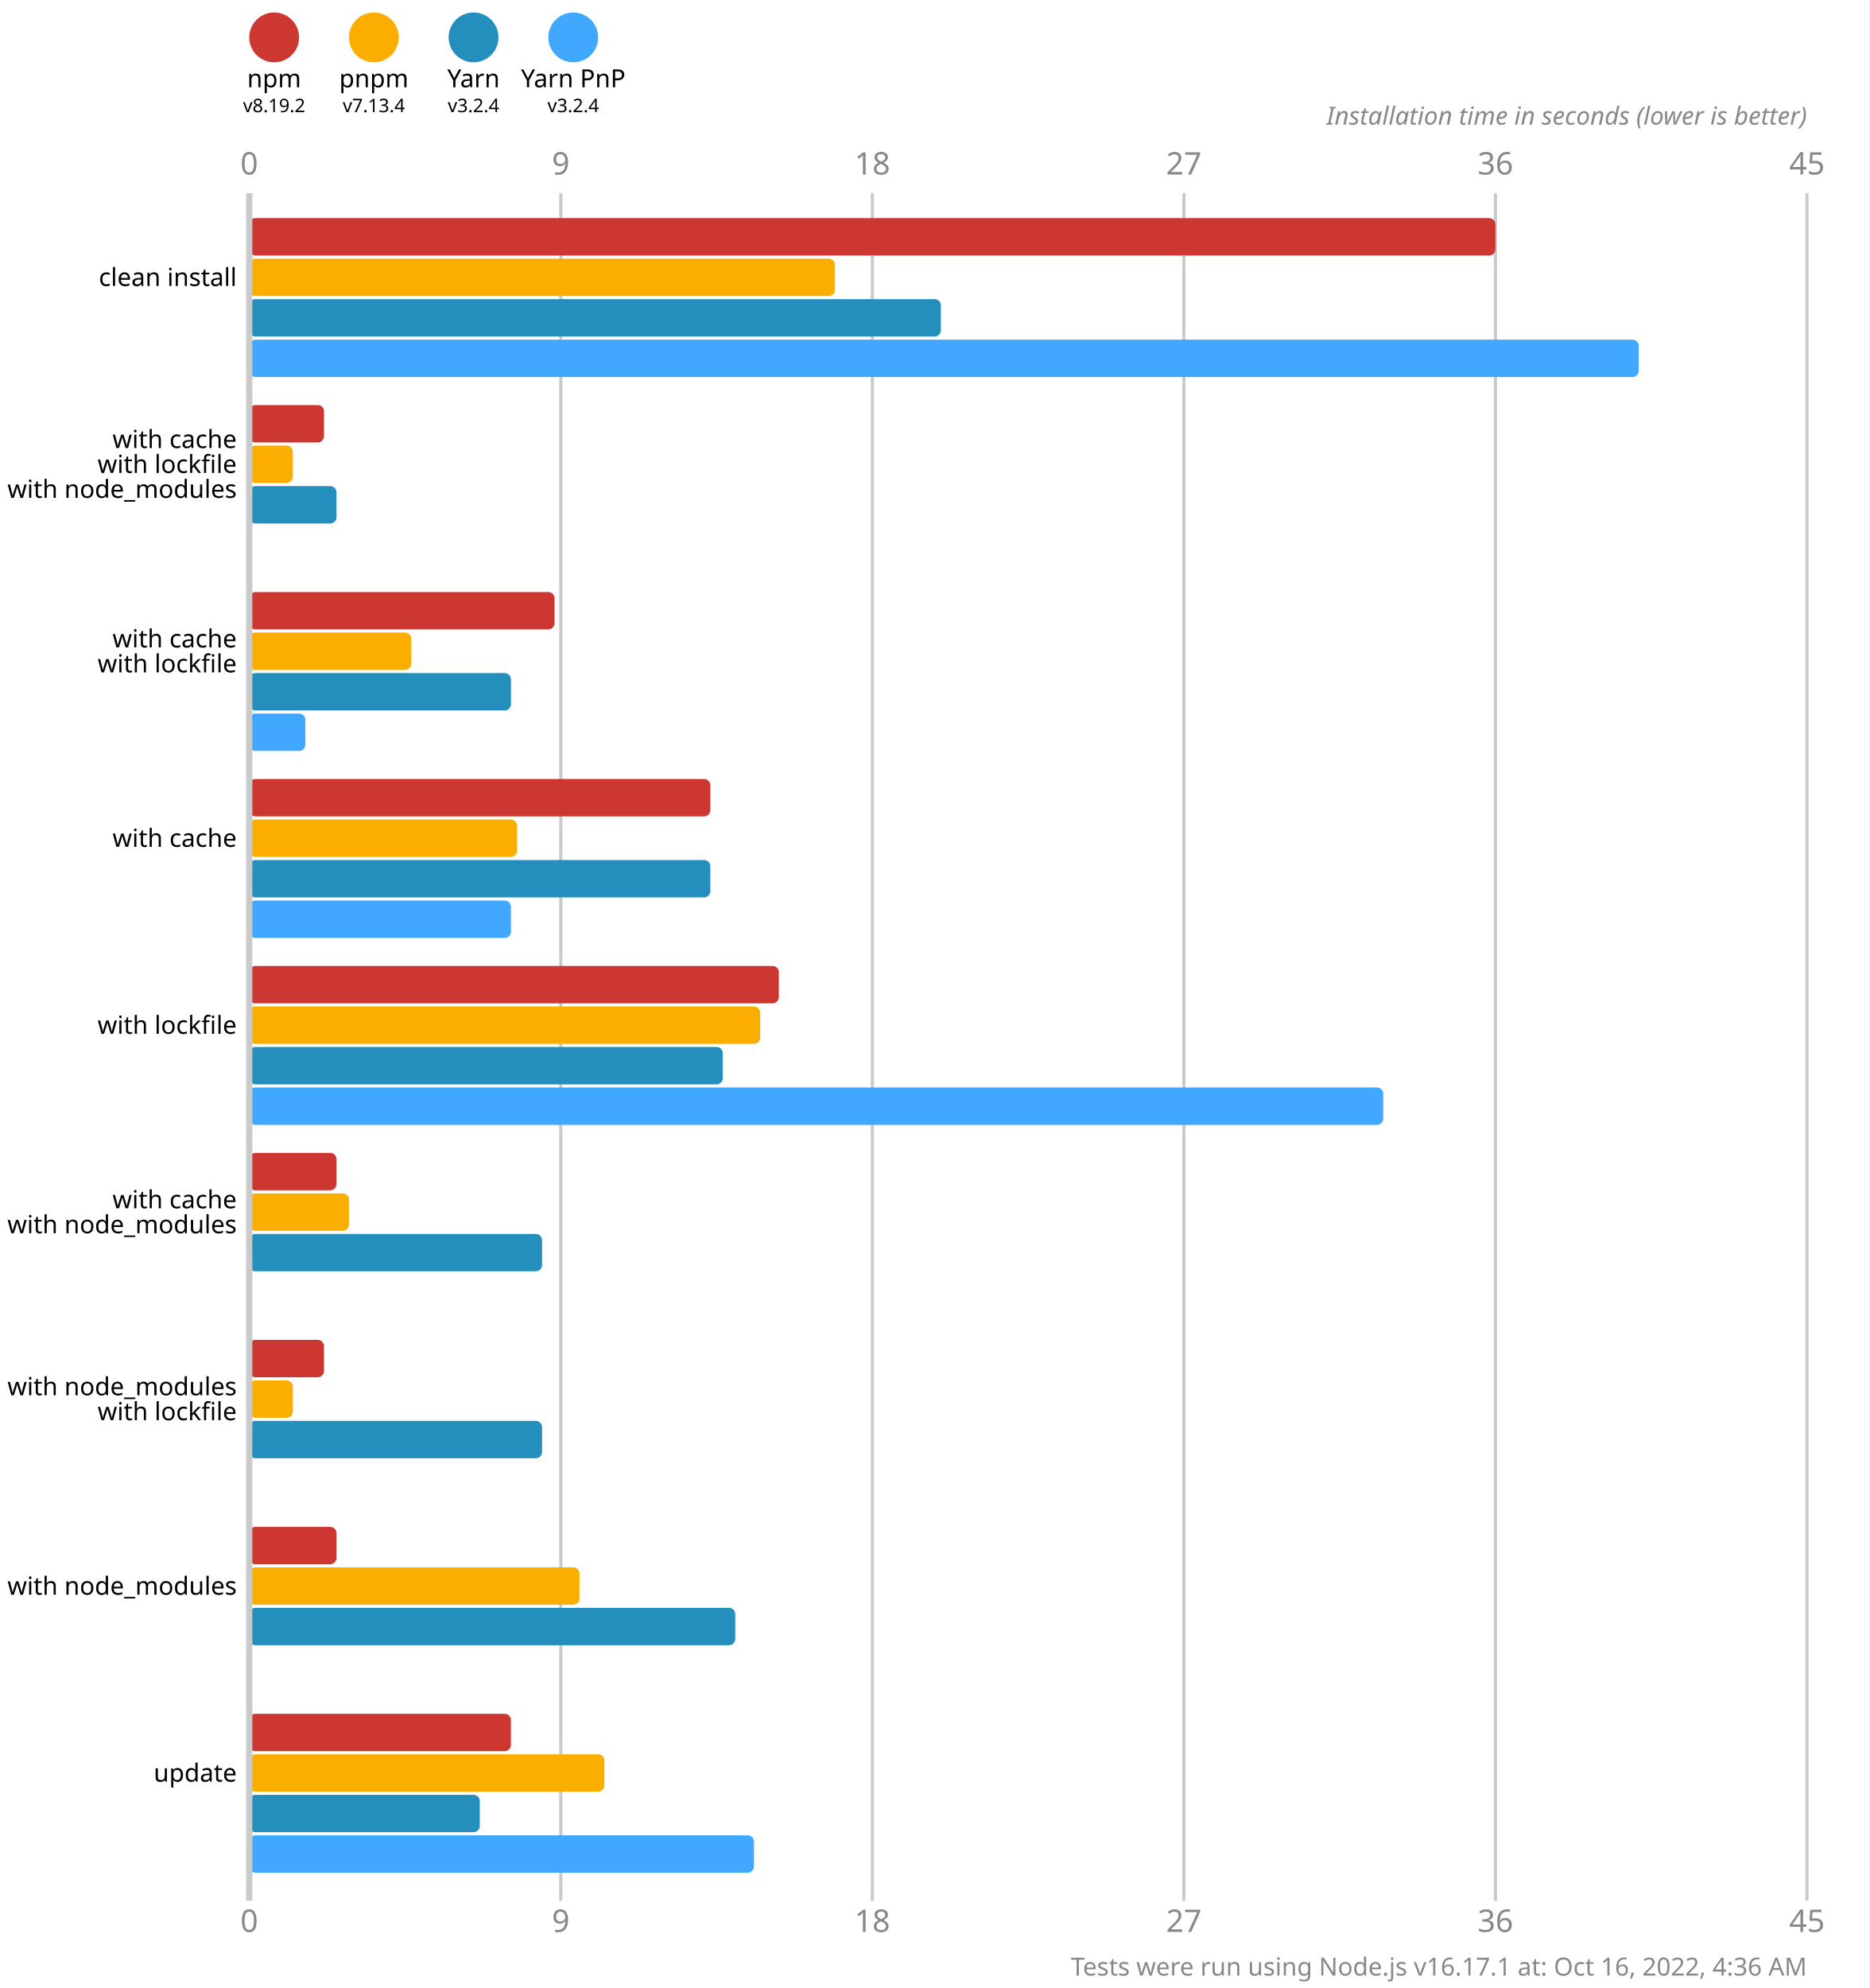
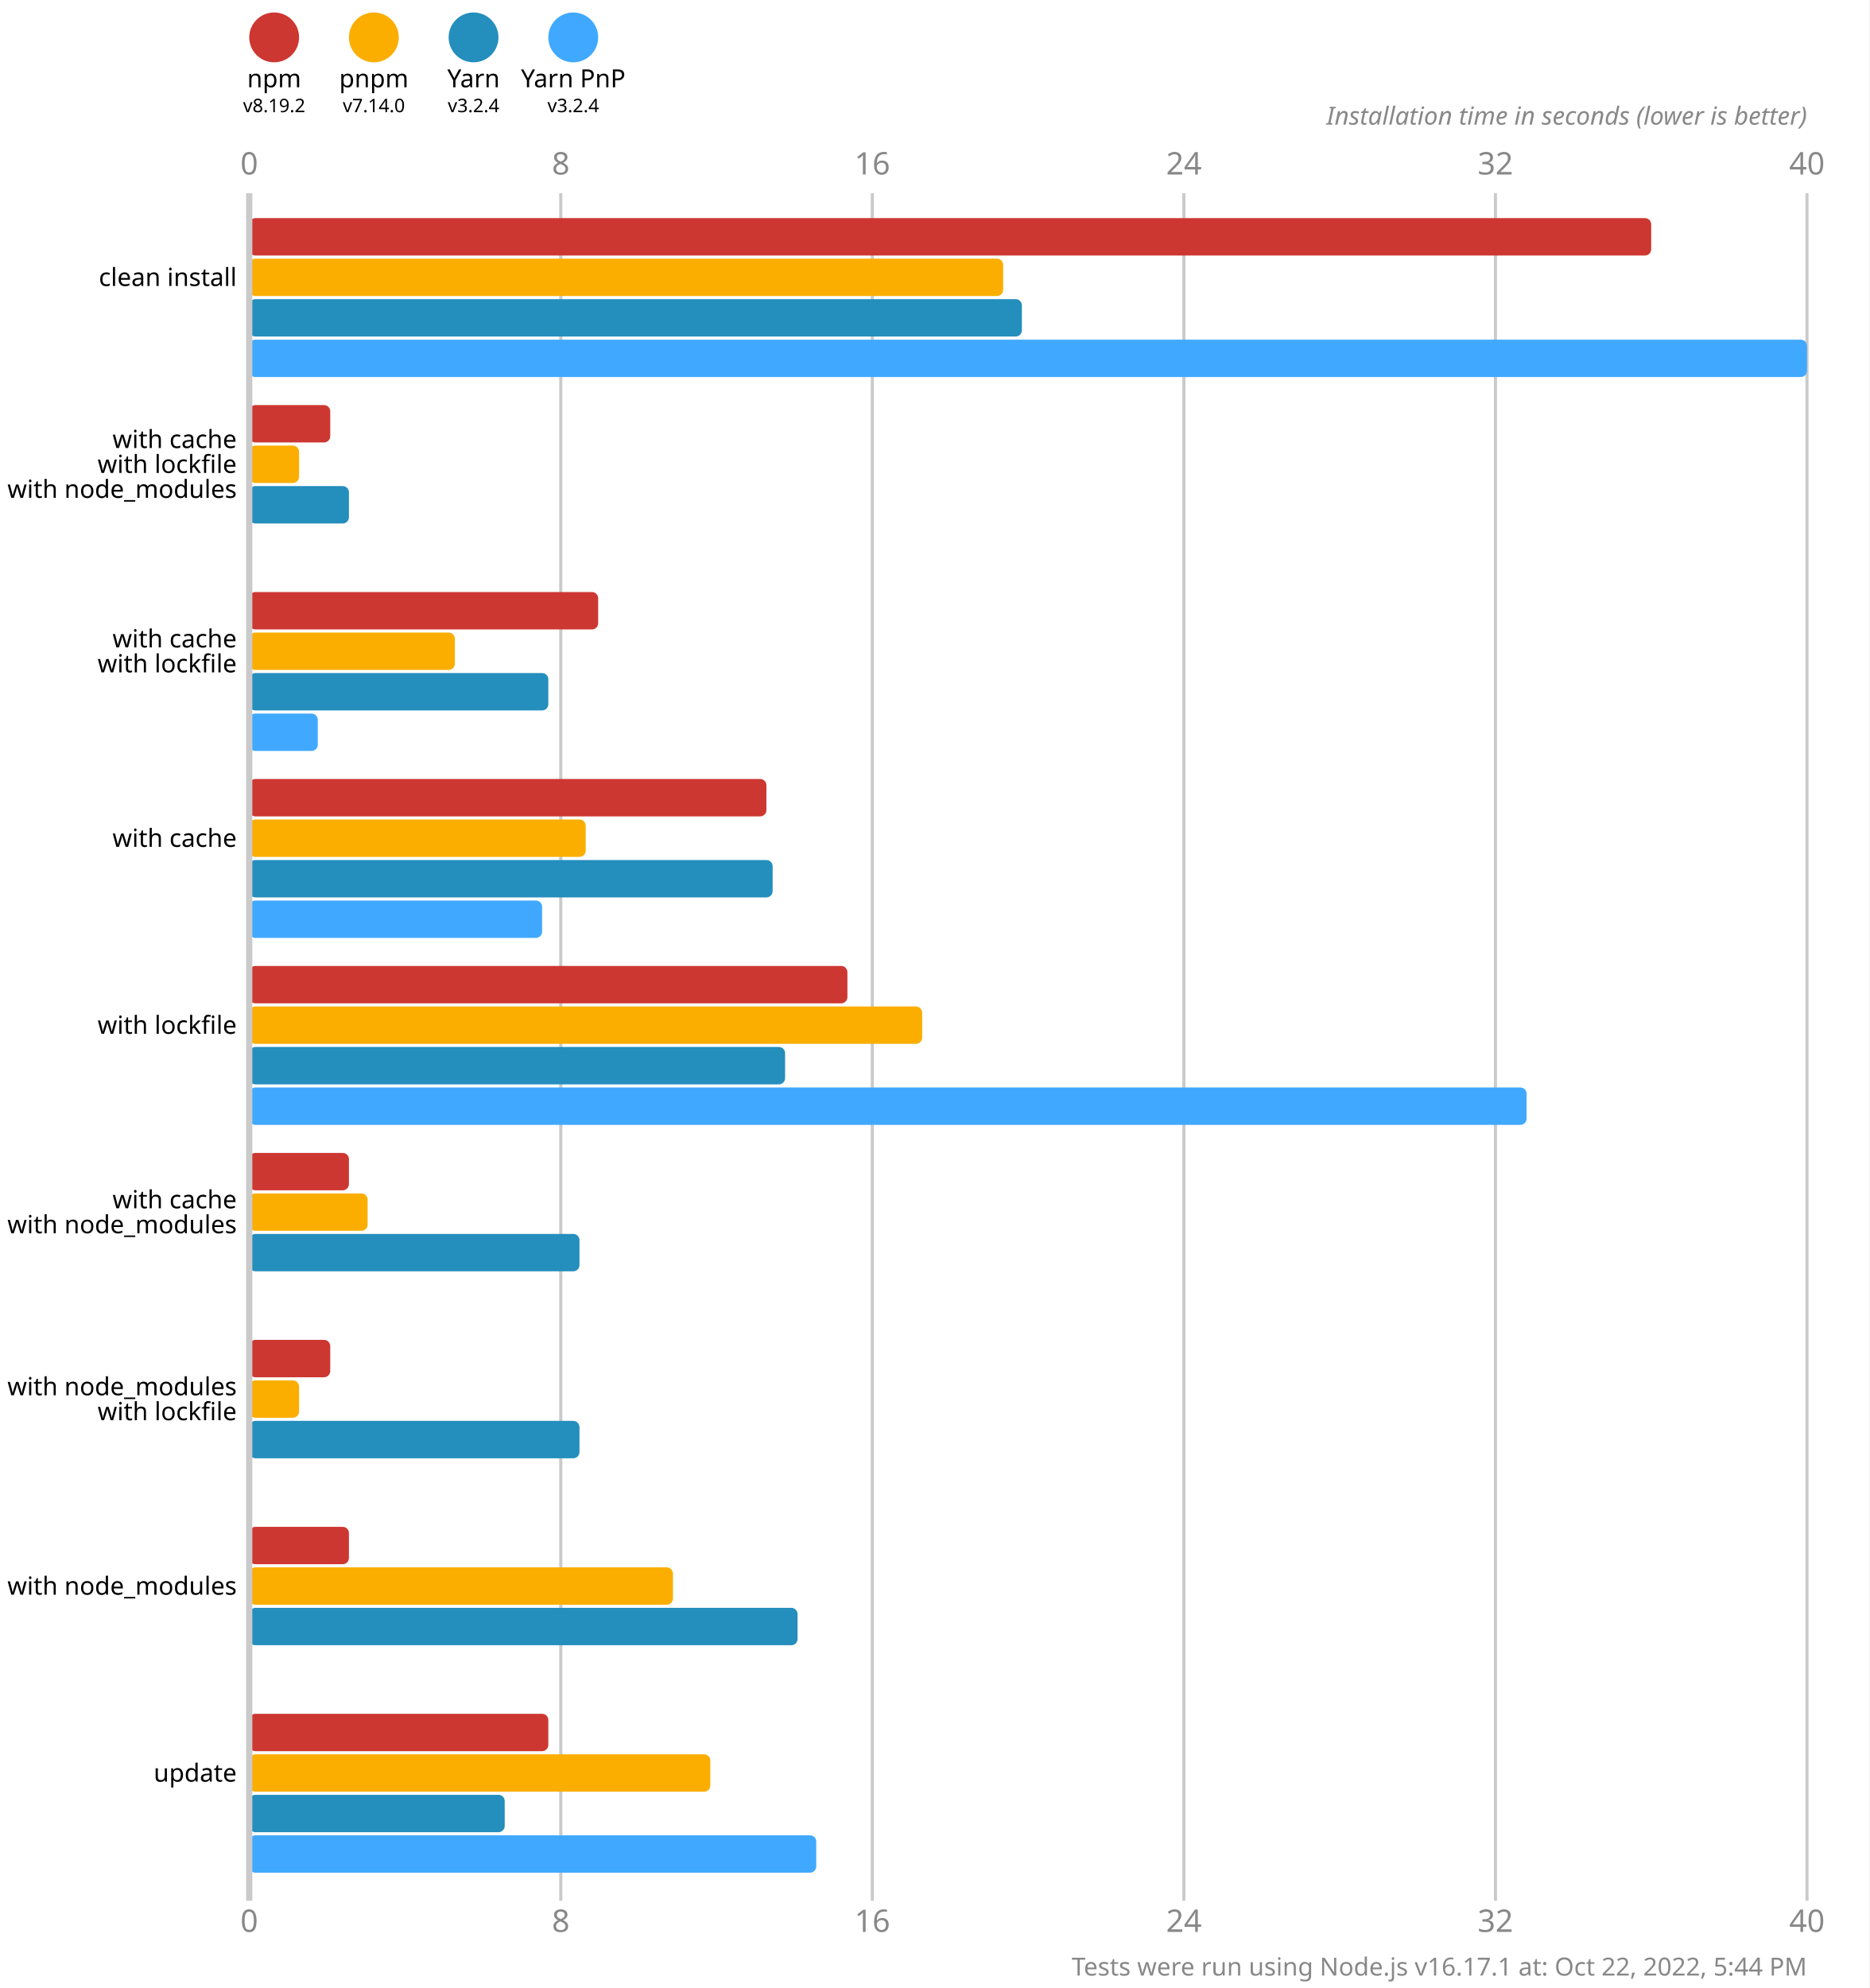
<svg xmlns="http://www.w3.org/2000/svg" version="1.1" viewBox="0 0 300 319">
  <style>
    .font { font-family: sans-serif; }
    .s3 { font-size: 3px; }
    .s4 { font-size: 4px; }
    .s5 { font-size: 5px; }
    .line { stroke: #cacaca; }
    .width { stroke-width: 0.5; }
    .text { fill: #888; }
  </style>
  <rect x="0" y="0" width="300" height="319" fill="#fff" />
  <circle cx="44" cy="6" r="4" fill="#cd3731" />
  <text x="44" y="14" class="font s4" text-anchor="middle">npm</text>
  <text x="44" y="18" class="font s3" text-anchor="middle">v8.19.2</text>
  <circle cx="60" cy="6" r="4" fill="#fbae00" />
  <text x="60" y="14" class="font s4" text-anchor="middle">pnpm</text>
-   <text x="60" y="18" class="font s3" text-anchor="middle">v7.13.4</text>
+   <text x="60" y="18" class="font s3" text-anchor="middle">v7.14.0</text>
  <circle cx="76" cy="6" r="4" fill="#248ebd" />
  <text x="76" y="14" class="font s4" text-anchor="middle">Yarn</text>
  <text x="76" y="18" class="font s3" text-anchor="middle">v3.2.4</text>
  <circle cx="92" cy="6" r="4" fill="#40a9ff" />
  <text x="92" y="14" class="font s4" text-anchor="middle">Yarn PnP</text>
  <text x="92" y="18" class="font s3" text-anchor="middle">v3.2.4</text>
  <text x="40" y="28" class="font s5 text" text-anchor="middle">0</text>
  <text x="40" y="310" class="font s5 text" text-anchor="middle">0</text>
  <line x1="90" y1="31" x2="90" y2="305" class="line width" />
-   <text x="90" y="28" class="font s5 text" text-anchor="middle">9</text>
-   <text x="90" y="310" class="font s5 text" text-anchor="middle">9</text>
+   <text x="90" y="28" class="font s5 text" text-anchor="middle">8</text>
+   <text x="90" y="310" class="font s5 text" text-anchor="middle">8</text>
  <line x1="140" y1="31" x2="140" y2="305" class="line width" />
-   <text x="140" y="28" class="font s5 text" text-anchor="middle">18</text>
-   <text x="140" y="310" class="font s5 text" text-anchor="middle">18</text>
+   <text x="140" y="28" class="font s5 text" text-anchor="middle">16</text>
+   <text x="140" y="310" class="font s5 text" text-anchor="middle">16</text>
  <line x1="190" y1="31" x2="190" y2="305" class="line width" />
-   <text x="190" y="28" class="font s5 text" text-anchor="middle">27</text>
-   <text x="190" y="310" class="font s5 text" text-anchor="middle">27</text>
+   <text x="190" y="28" class="font s5 text" text-anchor="middle">24</text>
+   <text x="190" y="310" class="font s5 text" text-anchor="middle">24</text>
  <line x1="240" y1="31" x2="240" y2="305" class="line width" />
-   <text x="240" y="28" class="font s5 text" text-anchor="middle">36</text>
-   <text x="240" y="310" class="font s5 text" text-anchor="middle">36</text>
+   <text x="240" y="28" class="font s5 text" text-anchor="middle">32</text>
+   <text x="240" y="310" class="font s5 text" text-anchor="middle">32</text>
  <line x1="290" y1="31" x2="290" y2="305" class="line width" />
-   <text x="290" y="28" class="font s5 text" text-anchor="middle">45</text>
-   <text x="290" y="310" class="font s5 text" text-anchor="middle">45</text>
+   <text x="290" y="28" class="font s5 text" text-anchor="middle">40</text>
+   <text x="290" y="310" class="font s5 text" text-anchor="middle">40</text>
  <text x="290" y="20" class="font s4 text" font-style="italic" text-anchor="end">Installation time in seconds (lower is better)</text>
-   <rect x="40" y="35" width="200" height="6" fill="#cd3731" rx="1" ry="1" />
-   <rect x="40" y="41.5" width="94" height="6" fill="#fbae00" rx="1" ry="1" />
-   <rect x="40" y="48" width="111" height="6" fill="#248ebd" rx="1" ry="1" />
-   <rect x="40" y="54.5" width="223" height="6" fill="#40a9ff" rx="1" ry="1" />
-   <rect x="40" y="65" width="12" height="6" fill="#cd3731" rx="1" ry="1" />
-   <rect x="40" y="71.5" width="7" height="6" fill="#fbae00" rx="1" ry="1" />
-   <rect x="40" y="78" width="14" height="6" fill="#248ebd" rx="1" ry="1" />
+   <rect x="40" y="35" width="225" height="6" fill="#cd3731" rx="1" ry="1" />
+   <rect x="40" y="41.5" width="121" height="6" fill="#fbae00" rx="1" ry="1" />
+   <rect x="40" y="48" width="124" height="6" fill="#248ebd" rx="1" ry="1" />
+   <rect x="40" y="54.5" width="250" height="6" fill="#40a9ff" rx="1" ry="1" />
+   <rect x="40" y="65" width="13" height="6" fill="#cd3731" rx="1" ry="1" />
+   <rect x="40" y="71.5" width="8" height="6" fill="#fbae00" rx="1" ry="1" />
+   <rect x="40" y="78" width="16" height="6" fill="#248ebd" rx="1" ry="1" />
  <rect x="40" y="84.5" width="0" height="6" fill="#40a9ff" rx="1" ry="1" />
-   <rect x="40" y="95" width="49" height="6" fill="#cd3731" rx="1" ry="1" />
-   <rect x="40" y="101.5" width="26" height="6" fill="#fbae00" rx="1" ry="1" />
-   <rect x="40" y="108" width="42" height="6" fill="#248ebd" rx="1" ry="1" />
-   <rect x="40" y="114.5" width="9" height="6" fill="#40a9ff" rx="1" ry="1" />
-   <rect x="40" y="125" width="74" height="6" fill="#cd3731" rx="1" ry="1" />
-   <rect x="40" y="131.5" width="43" height="6" fill="#fbae00" rx="1" ry="1" />
-   <rect x="40" y="138" width="74" height="6" fill="#248ebd" rx="1" ry="1" />
-   <rect x="40" y="144.5" width="42" height="6" fill="#40a9ff" rx="1" ry="1" />
-   <rect x="40" y="155" width="85" height="6" fill="#cd3731" rx="1" ry="1" />
-   <rect x="40" y="161.5" width="82" height="6" fill="#fbae00" rx="1" ry="1" />
-   <rect x="40" y="168" width="76" height="6" fill="#248ebd" rx="1" ry="1" />
-   <rect x="40" y="174.5" width="182" height="6" fill="#40a9ff" rx="1" ry="1" />
-   <rect x="40" y="185" width="14" height="6" fill="#cd3731" rx="1" ry="1" />
-   <rect x="40" y="191.5" width="16" height="6" fill="#fbae00" rx="1" ry="1" />
-   <rect x="40" y="198" width="47" height="6" fill="#248ebd" rx="1" ry="1" />
+   <rect x="40" y="95" width="56" height="6" fill="#cd3731" rx="1" ry="1" />
+   <rect x="40" y="101.5" width="33" height="6" fill="#fbae00" rx="1" ry="1" />
+   <rect x="40" y="108" width="48" height="6" fill="#248ebd" rx="1" ry="1" />
+   <rect x="40" y="114.5" width="11" height="6" fill="#40a9ff" rx="1" ry="1" />
+   <rect x="40" y="125" width="83" height="6" fill="#cd3731" rx="1" ry="1" />
+   <rect x="40" y="131.5" width="54" height="6" fill="#fbae00" rx="1" ry="1" />
+   <rect x="40" y="138" width="84" height="6" fill="#248ebd" rx="1" ry="1" />
+   <rect x="40" y="144.5" width="47" height="6" fill="#40a9ff" rx="1" ry="1" />
+   <rect x="40" y="155" width="96" height="6" fill="#cd3731" rx="1" ry="1" />
+   <rect x="40" y="161.5" width="108" height="6" fill="#fbae00" rx="1" ry="1" />
+   <rect x="40" y="168" width="86" height="6" fill="#248ebd" rx="1" ry="1" />
+   <rect x="40" y="174.5" width="205" height="6" fill="#40a9ff" rx="1" ry="1" />
+   <rect x="40" y="185" width="16" height="6" fill="#cd3731" rx="1" ry="1" />
+   <rect x="40" y="191.5" width="19" height="6" fill="#fbae00" rx="1" ry="1" />
+   <rect x="40" y="198" width="53" height="6" fill="#248ebd" rx="1" ry="1" />
  <rect x="40" y="204.5" width="0" height="6" fill="#40a9ff" rx="1" ry="1" />
-   <rect x="40" y="215" width="12" height="6" fill="#cd3731" rx="1" ry="1" />
-   <rect x="40" y="221.5" width="7" height="6" fill="#fbae00" rx="1" ry="1" />
-   <rect x="40" y="228" width="47" height="6" fill="#248ebd" rx="1" ry="1" />
+   <rect x="40" y="215" width="13" height="6" fill="#cd3731" rx="1" ry="1" />
+   <rect x="40" y="221.5" width="8" height="6" fill="#fbae00" rx="1" ry="1" />
+   <rect x="40" y="228" width="53" height="6" fill="#248ebd" rx="1" ry="1" />
  <rect x="40" y="234.5" width="0" height="6" fill="#40a9ff" rx="1" ry="1" />
-   <rect x="40" y="245" width="14" height="6" fill="#cd3731" rx="1" ry="1" />
-   <rect x="40" y="251.5" width="53" height="6" fill="#fbae00" rx="1" ry="1" />
-   <rect x="40" y="258" width="78" height="6" fill="#248ebd" rx="1" ry="1" />
+   <rect x="40" y="245" width="16" height="6" fill="#cd3731" rx="1" ry="1" />
+   <rect x="40" y="251.5" width="68" height="6" fill="#fbae00" rx="1" ry="1" />
+   <rect x="40" y="258" width="88" height="6" fill="#248ebd" rx="1" ry="1" />
  <rect x="40" y="264.5" width="0" height="6" fill="#40a9ff" rx="1" ry="1" />
-   <rect x="40" y="275" width="42" height="6" fill="#cd3731" rx="1" ry="1" />
-   <rect x="40" y="281.5" width="57" height="6" fill="#fbae00" rx="1" ry="1" />
-   <rect x="40" y="288" width="37" height="6" fill="#248ebd" rx="1" ry="1" />
-   <rect x="40" y="294.5" width="81" height="6" fill="#40a9ff" rx="1" ry="1" />
+   <rect x="40" y="275" width="48" height="6" fill="#cd3731" rx="1" ry="1" />
+   <rect x="40" y="281.5" width="74" height="6" fill="#fbae00" rx="1" ry="1" />
+   <rect x="40" y="288" width="41" height="6" fill="#248ebd" rx="1" ry="1" />
+   <rect x="40" y="294.5" width="91" height="6" fill="#40a9ff" rx="1" ry="1" />
  <line x1="40" y1="31" x2="40" y2="305" class="line" />
  <text x="38" y="44.5" class="font s4" dominant-baseline="middle" text-anchor="end">clean install</text>
  <text x="38" y="70.5" class="font s4" dominant-baseline="middle" text-anchor="end">with cache</text>
  <text x="38" y="74.5" class="font s4" dominant-baseline="middle" text-anchor="end">with lockfile</text>
  <text x="38" y="78.5" class="font s4" dominant-baseline="middle" text-anchor="end">with node_modules</text>
  <text x="38" y="102.5" class="font s4" dominant-baseline="middle" text-anchor="end">with cache</text>
  <text x="38" y="106.5" class="font s4" dominant-baseline="middle" text-anchor="end">with lockfile</text>
  <text x="38" y="134.5" class="font s4" dominant-baseline="middle" text-anchor="end">with cache</text>
  <text x="38" y="164.5" class="font s4" dominant-baseline="middle" text-anchor="end">with lockfile</text>
  <text x="38" y="192.5" class="font s4" dominant-baseline="middle" text-anchor="end">with cache</text>
  <text x="38" y="196.5" class="font s4" dominant-baseline="middle" text-anchor="end">with node_modules</text>
  <text x="38" y="222.5" class="font s4" dominant-baseline="middle" text-anchor="end">with node_modules</text>
  <text x="38" y="226.5" class="font s4" dominant-baseline="middle" text-anchor="end">with lockfile</text>
  <text x="38" y="254.5" class="font s4" dominant-baseline="middle" text-anchor="end">with node_modules</text>
  <text x="38" y="284.5" class="font s4" dominant-baseline="middle" text-anchor="end">update</text>
-   <text x="290" y="317" class="font s4 text" text-anchor="end">Tests were run using Node.js v16.17.1 at: Oct 16, 2022, 4:36 AM</text>
+   <text x="290" y="317" class="font s4 text" text-anchor="end">Tests were run using Node.js v16.17.1 at: Oct 22, 2022, 5:44 PM</text>
</svg>
